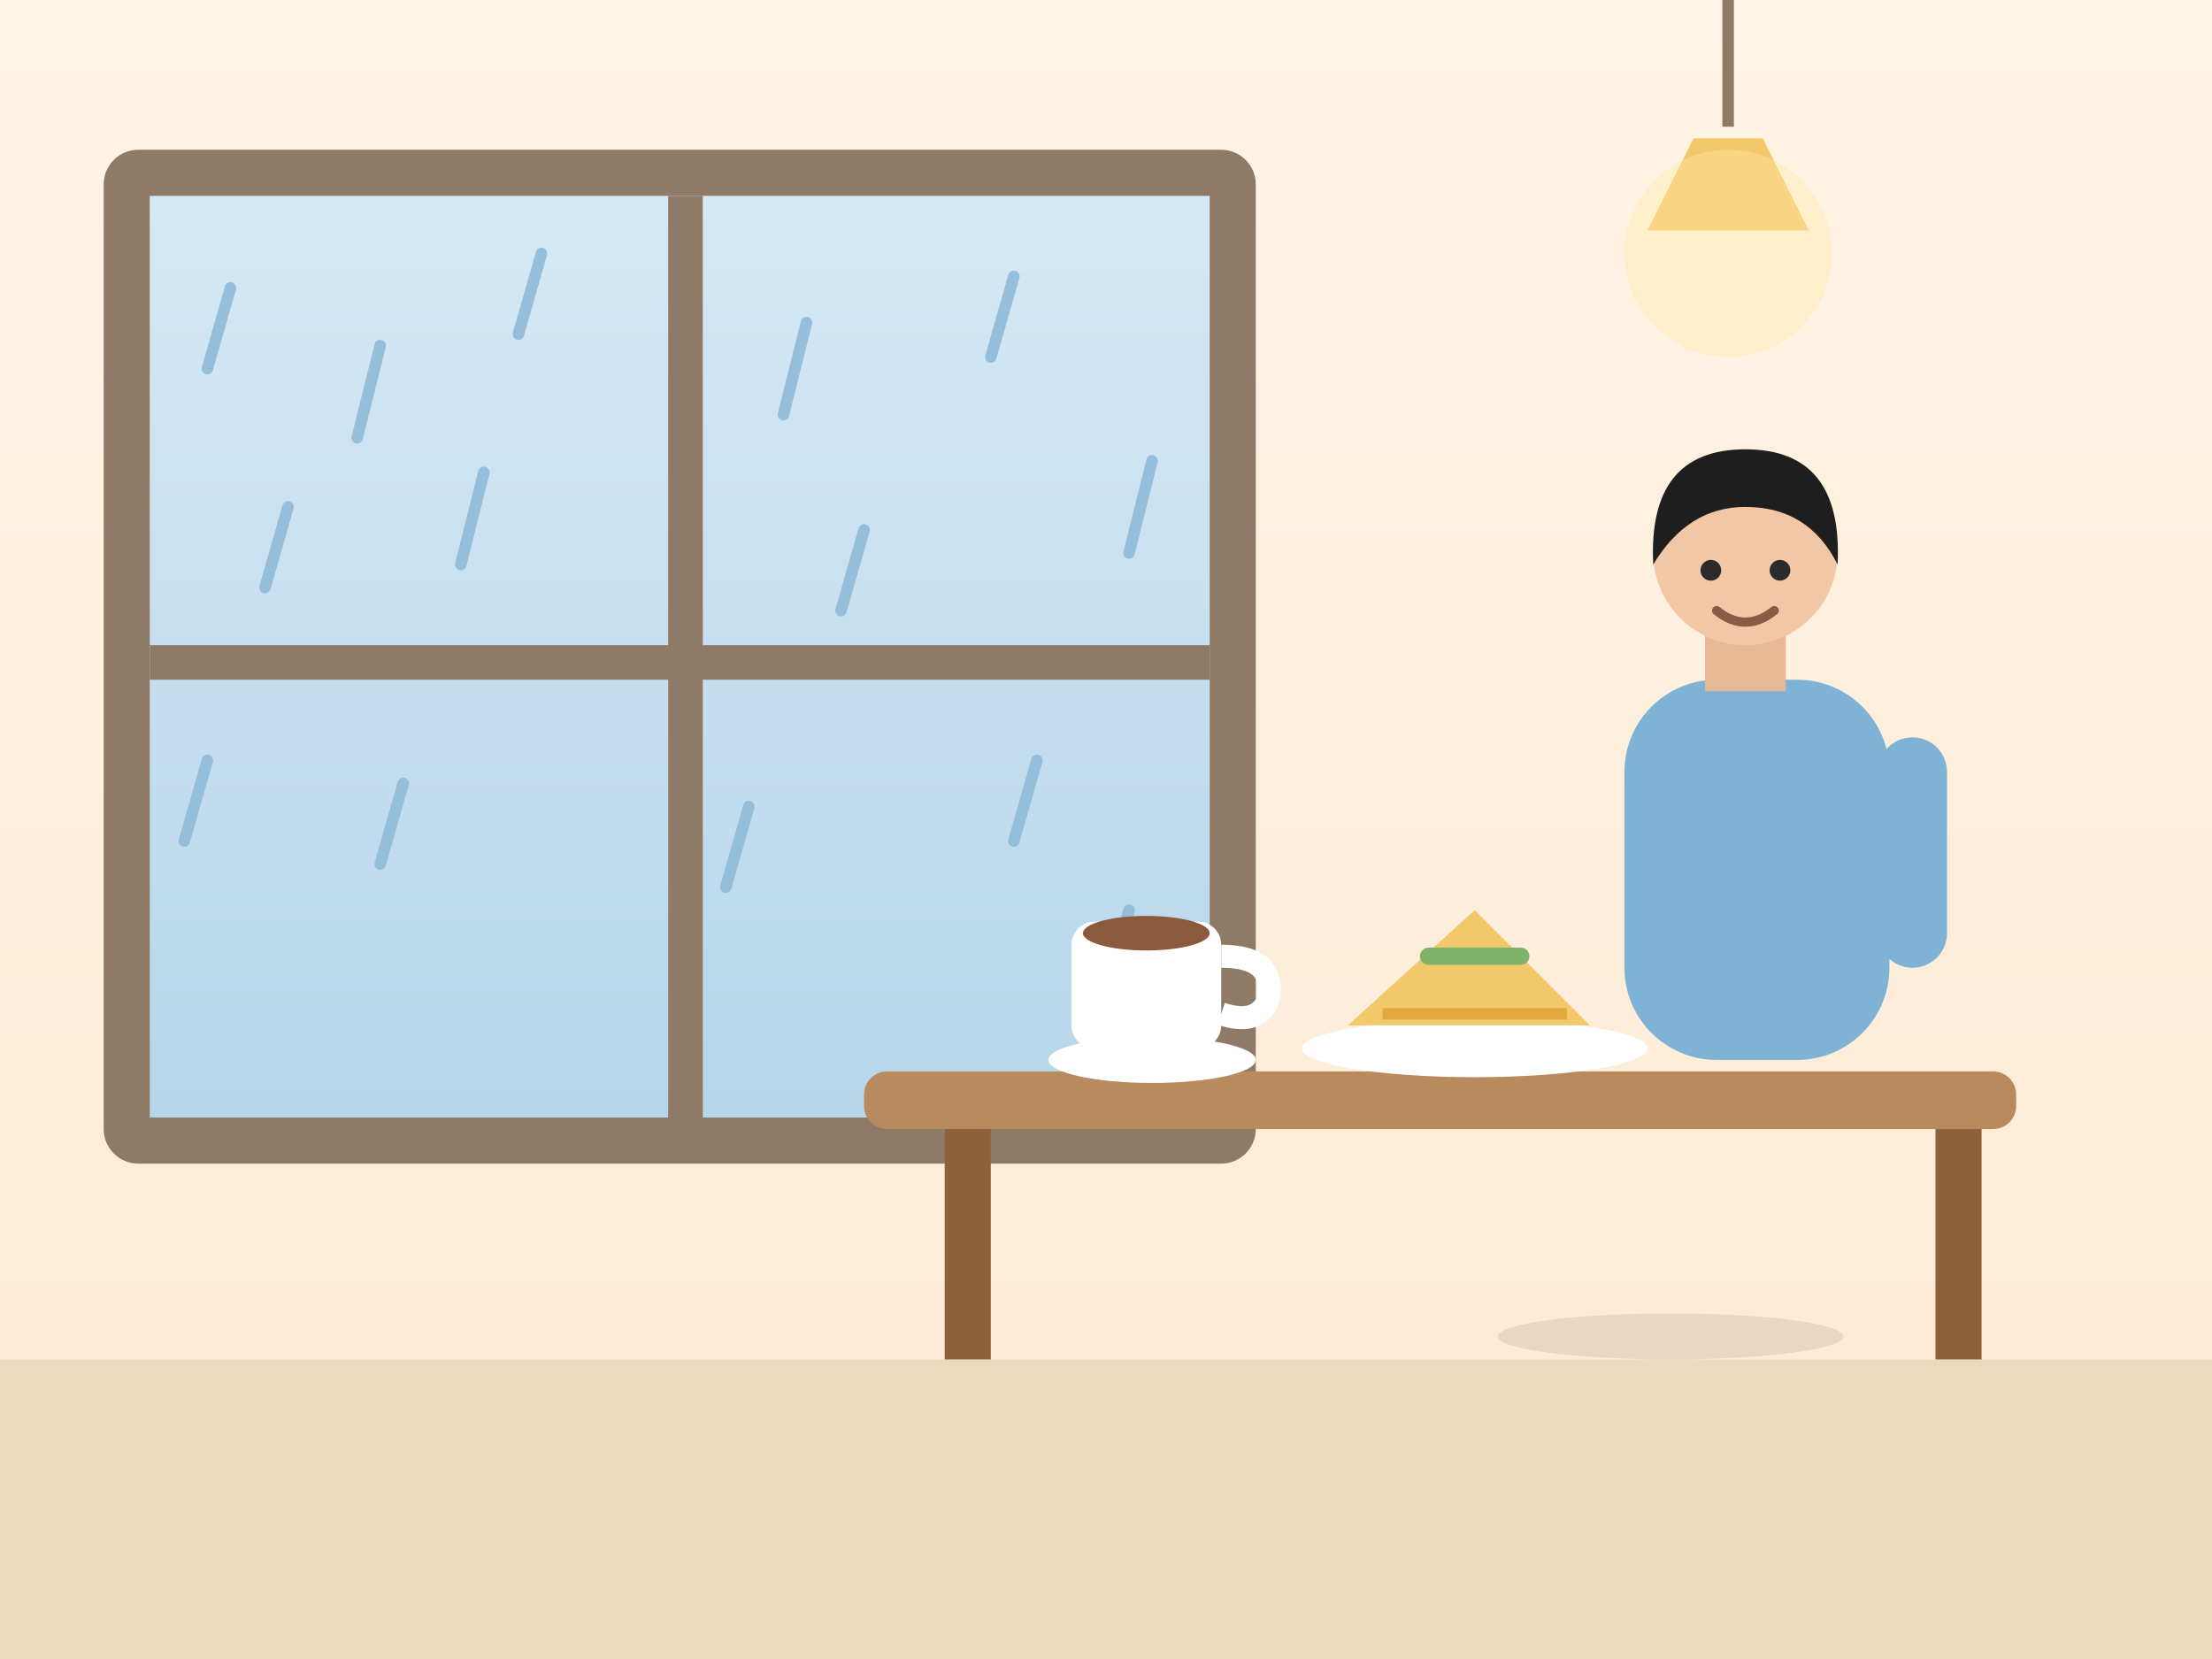
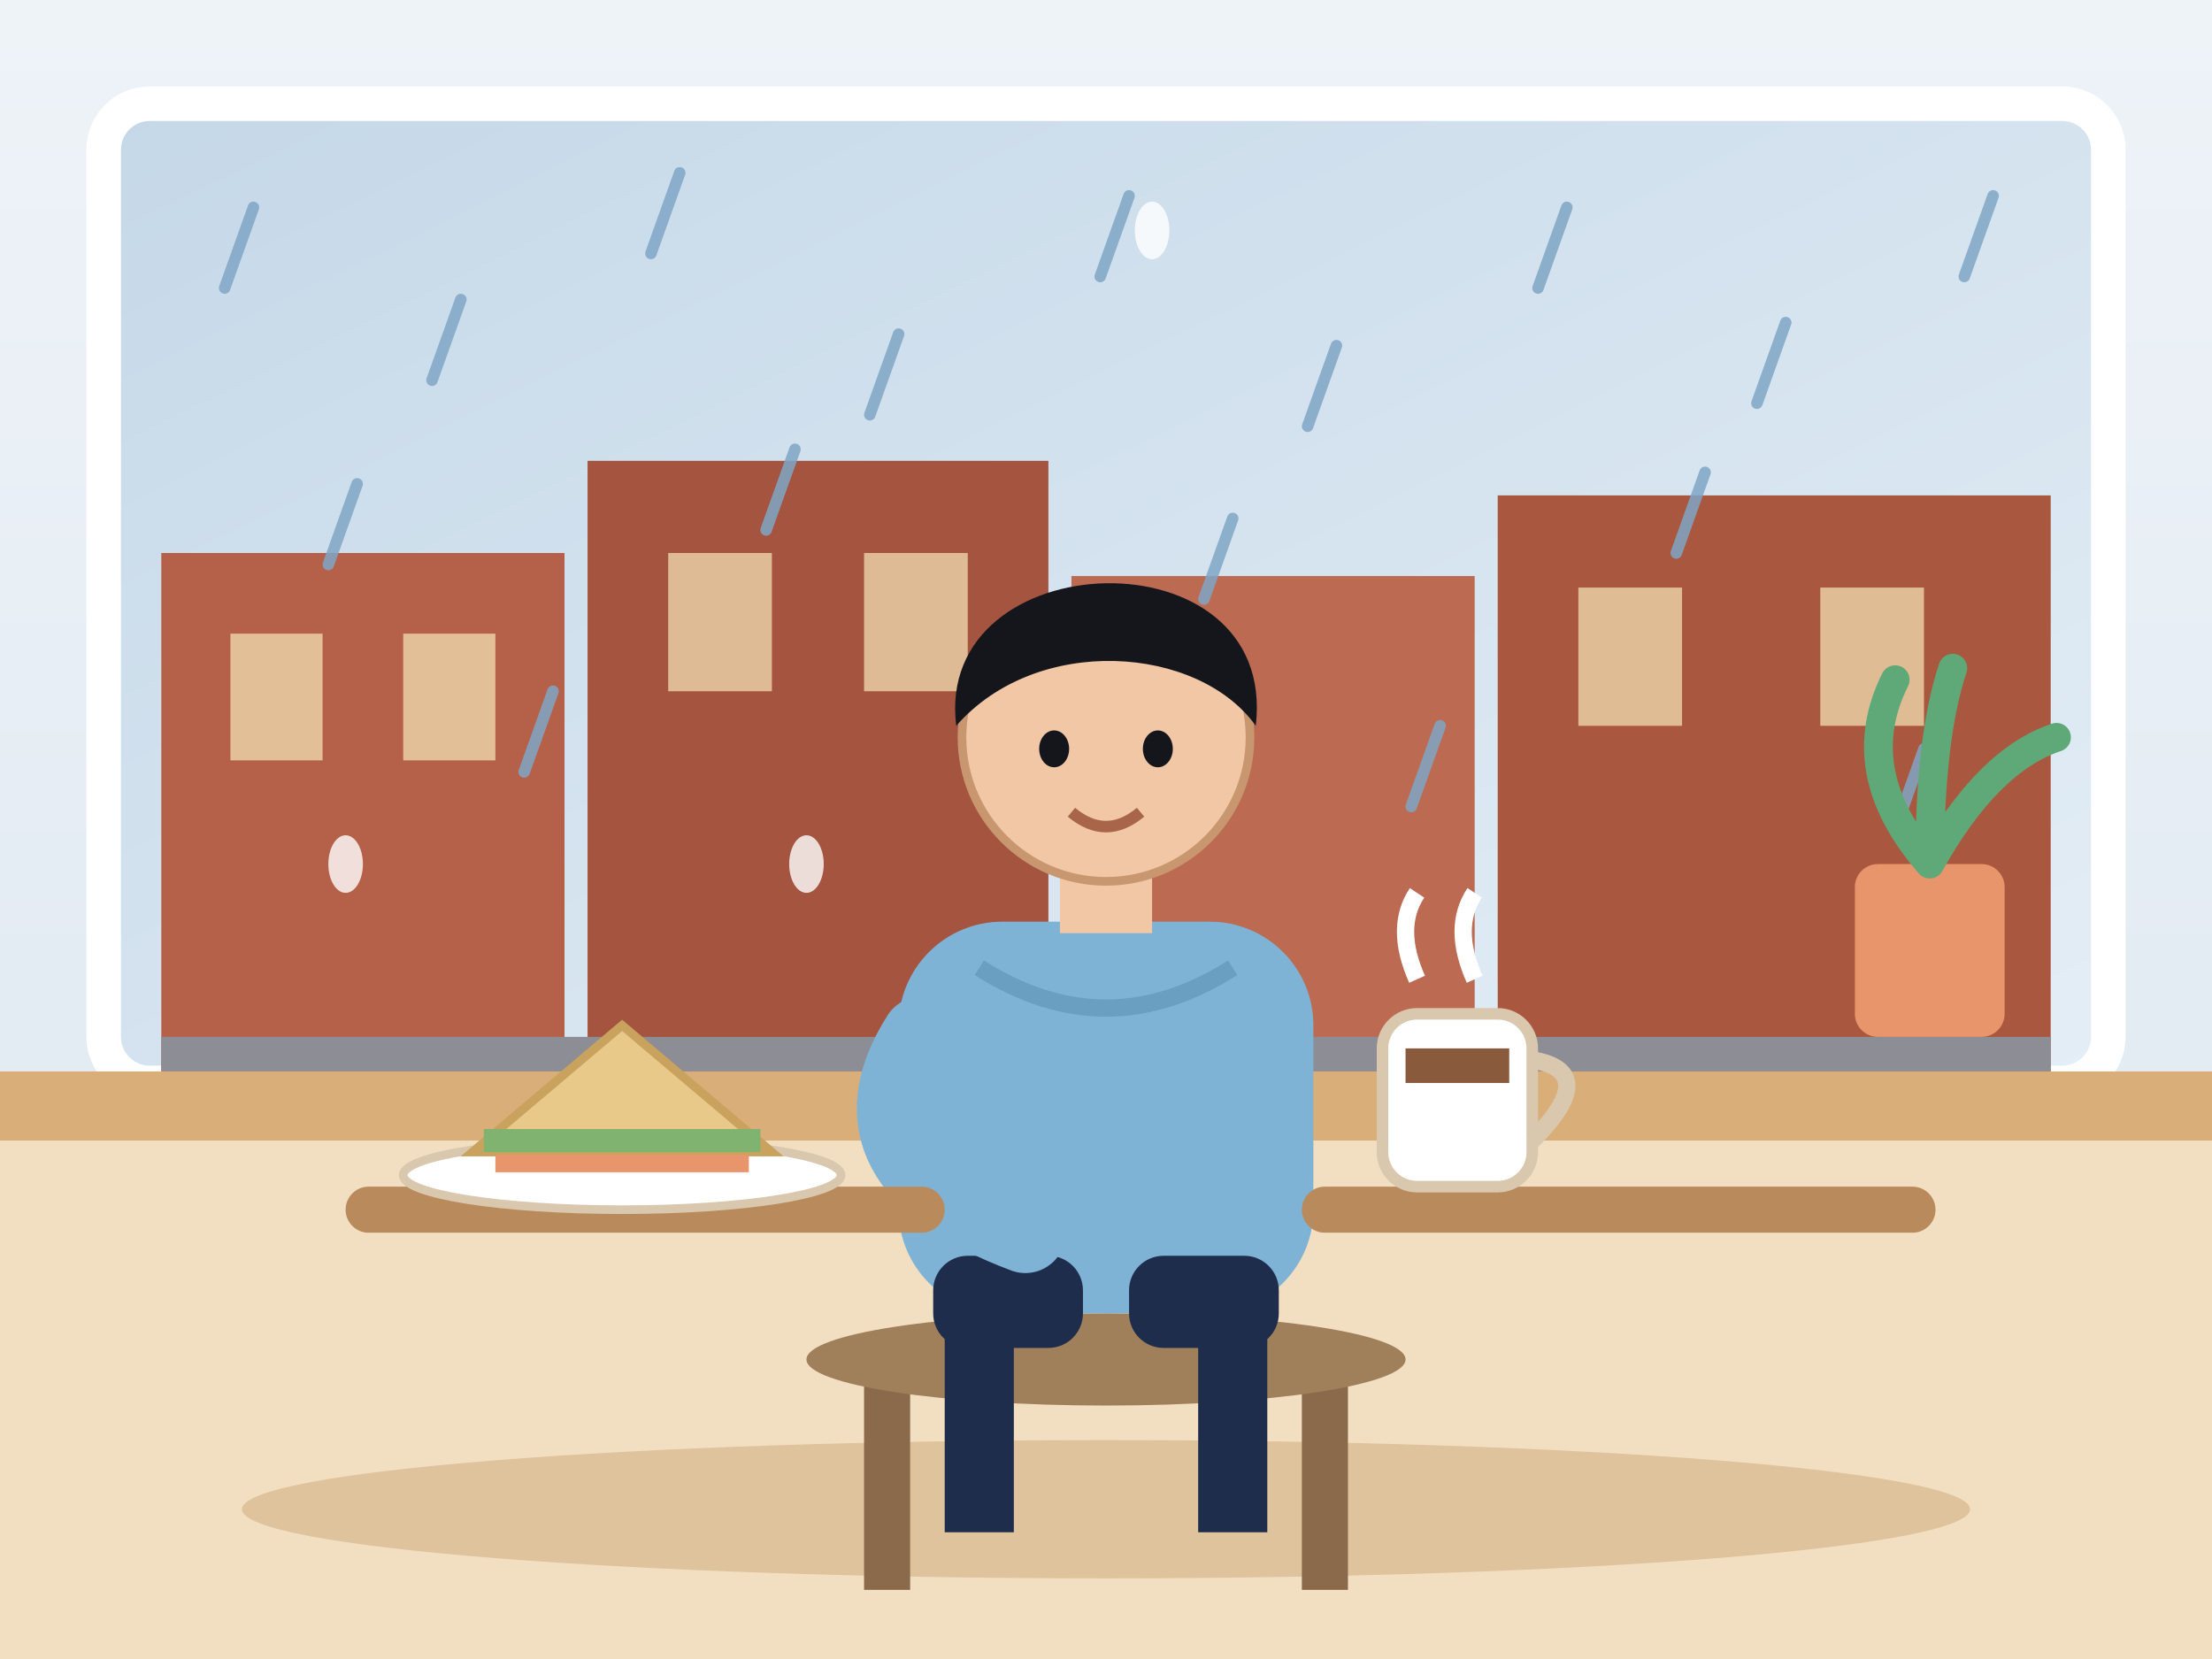
<svg xmlns="http://www.w3.org/2000/svg" viewBox="0 0 384 288" width="384" height="288">
  <defs>
    <linearGradient id="bg" x1="0" y1="0" x2="0" y2="1">
-       <stop offset="0" stop-color="#FFF4E6" />
-       <stop offset="1" stop-color="#FCE9D2" />
+       <stop offset="0" stop-color="#EEF3F8" />
+       <stop offset="1" stop-color="#DDE7F0" />
    </linearGradient>
-     <linearGradient id="sky" x1="0" y1="0" x2="0" y2="1">
-       <stop offset="0" stop-color="#D5E8F5" />
-       <stop offset="1" stop-color="#B7D6EA" />
+     <linearGradient id="glass" x1="0" y1="0" x2="1" y2="1">
+       <stop offset="0" stop-color="#C5D8E8" />
+       <stop offset="1" stop-color="#E4EEF6" />
    </linearGradient>
  </defs>
  <rect width="384" height="288" fill="url(#bg)" />
-   <rect x="0" y="236" width="384" height="52" fill="#EBD9C0" />
-   <rect x="18" y="26" width="200" height="176" rx="6" fill="#8E7A66" />
-   <rect x="26" y="34" width="184" height="160" fill="url(#sky)" />
-   <rect x="116" y="34" width="6" height="160" fill="#8E7A66" />
-   <rect x="26" y="112" width="184" height="6" fill="#8E7A66" />
-   <g stroke="#8FBAD8" stroke-width="2" stroke-linecap="round" opacity="0.9">
-     <line x1="40" y1="50" x2="36" y2="64" />
-     <line x1="66" y1="60" x2="62" y2="76" />
-     <line x1="94" y1="44" x2="90" y2="58" />
-     <line x1="140" y1="56" x2="136" y2="72" />
-     <line x1="176" y1="48" x2="172" y2="62" />
-     <line x1="200" y1="80" x2="196" y2="96" />
-     <line x1="50" y1="88" x2="46" y2="102" />
-     <line x1="84" y1="82" x2="80" y2="98" />
-     <line x1="150" y1="92" x2="146" y2="106" />
-     <line x1="36" y1="132" x2="32" y2="146" />
-     <line x1="70" y1="136" x2="66" y2="150" />
-     <line x1="130" y1="140" x2="126" y2="154" />
-     <line x1="180" y1="132" x2="176" y2="146" />
-     <line x1="196" y1="158" x2="192" y2="172" />
+   <rect x="18" y="18" width="348" height="170" rx="8" fill="url(#glass)" stroke="#fff" stroke-width="6" />
+   <rect x="28" y="96" width="70" height="90" fill="#B5614A" />
+   <rect x="102" y="80" width="80" height="106" fill="#A4543F" />
+   <rect x="186" y="100" width="70" height="86" fill="#BC6B52" />
+   <rect x="260" y="86" width="96" height="100" fill="#A9573F" />
+   <rect x="40" y="110" width="16" height="22" fill="#F6E7B8" opacity="0.7" />
+   <rect x="70" y="110" width="16" height="22" fill="#F6E7B8" opacity="0.7" />
+   <rect x="116" y="96" width="18" height="24" fill="#F6E7B8" opacity="0.7" />
+   <rect x="150" y="96" width="18" height="24" fill="#F6E7B8" opacity="0.7" />
+   <rect x="274" y="102" width="18" height="24" fill="#F6E7B8" opacity="0.7" />
+   <rect x="316" y="102" width="18" height="24" fill="#F6E7B8" opacity="0.7" />
+   <rect x="28" y="180" width="328" height="6" fill="#8D8D95" />
+   <g stroke="#7FA6C6" stroke-width="2" stroke-linecap="round" opacity="0.85">
+     <path d="M44 36 l-5 14 M80 52 l-5 14 M118 30 l-5 14 M156 58 l-5 14 M196 34 l-5 14 M232 60 l-5 14 M272 36 l-5 14 M310 56 l-5 14 M346 34 l-5 14 M62 84 l-5 14 M138 78 l-5 14 M214 90 l-5 14 M296 82 l-5 14 M96 120 l-5 14 M250 126 l-5 14 M334 130 l-5 14" />
  </g>
-   <ellipse cx="290" cy="232" rx="30" ry="4" fill="#5A4636" opacity="0.12" />
-   <rect x="268" y="150" width="48" height="8" rx="3" fill="#8C6239" opacity="0" />
-   <rect x="282" y="118" width="46" height="66" rx="16" fill="#7FB3D5" />
-   <rect x="296" y="104" width="14" height="16" fill="#E8B894" />
-   <circle cx="303" cy="96" r="16" fill="#F1C7A5" />
-   <path d="M287 98 Q286 78 303 78 Q320 78 319 98 Q314 88 303 88 Q293 88 287 98Z" fill="#1E1E1E" />
-   <circle cx="297" cy="99" r="1.8" fill="#2B2B2B" />
-   <circle cx="309" cy="99" r="1.8" fill="#2B2B2B" />
-   <path d="M298 106 Q303 110 308 106" fill="none" stroke="#8A5A44" stroke-width="1.6" stroke-linecap="round" />
-   <rect x="326" y="128" width="12" height="40" rx="6" fill="#7FB3D5" />
-   <rect x="150" y="186" width="200" height="10" rx="4" fill="#B98A5E" />
-   <rect x="164" y="196" width="8" height="40" fill="#8C6239" />
-   <rect x="336" y="196" width="8" height="40" fill="#8C6239" />
-   <ellipse cx="200" cy="184" rx="18" ry="4" fill="#FFFFFF" />
-   <rect x="186" y="160" width="26" height="22" rx="4" fill="#FFFFFF" />
-   <ellipse cx="199" cy="162" rx="11" ry="3" fill="#8B5A3C" />
-   <path d="M212 166 Q222 166 220 174 Q218 178 212 176" fill="none" stroke="#FFFFFF" stroke-width="4" />
-   <ellipse cx="256" cy="182" rx="30" ry="5" fill="#FFFFFF" />
-   <path d="M234 178 L276 178 L256 158 Z" fill="#F2C86B" />
-   <path d="M240 176 L272 176" stroke="#E0A93F" stroke-width="2" />
-   <path d="M248 166 L264 166" stroke="#7FB36A" stroke-width="3" stroke-linecap="round" />
-   <line x1="300" y1="0" x2="300" y2="22" stroke="#8E7A66" stroke-width="2" />
-   <path d="M286 40 L314 40 L306 24 L294 24 Z" fill="#F2C86B" />
-   <circle cx="300" cy="44" r="18" fill="#FFE9A8" opacity="0.4" />
+   <g fill="#fff" opacity="0.8">
+     <ellipse cx="60" cy="150" rx="3" ry="5" />
+     <ellipse cx="200" cy="40" rx="3" ry="5" />
+     <ellipse cx="330" cy="160" rx="3" ry="5" />
+     <ellipse cx="140" cy="150" rx="3" ry="5" />
+   </g>
+   <rect x="0" y="188" width="384" height="100" fill="#F2DEC0" />
+   <rect x="0" y="186" width="384" height="12" fill="#D9AE78" />
+   <ellipse cx="192" cy="262" rx="150" ry="12" fill="#C9A878" opacity="0.5" />
+   <rect x="322" y="150" width="26" height="30" rx="4" fill="#E8956B" />
+   <path d="M335 150 q-14 -16 -6 -32 M335 150 q10 -18 22 -22 M335 150 q0 -22 4 -34" stroke="#5FA877" stroke-width="5" stroke-linecap="round" fill="none" />
+   <rect x="150" y="236" width="8" height="40" fill="#8A6A4A" />
+   <rect x="226" y="236" width="8" height="40" fill="#8A6A4A" />
+   <ellipse cx="192" cy="236" rx="52" ry="8" fill="#A07F5B" />
+   <rect x="156" y="160" width="72" height="68" rx="18" fill="#7FB3D5" />
+   <path d="M170 168 q22 14 44 0" stroke="#6A9FC2" stroke-width="3" fill="none" />
+   <rect x="162" y="218" width="26" height="16" rx="6" fill="#1F2D4D" />
+   <rect x="196" y="218" width="26" height="16" rx="6" fill="#1F2D4D" />
+   <rect x="164" y="230" width="12" height="36" fill="#1F2D4D" />
+   <rect x="208" y="230" width="12" height="36" fill="#1F2D4D" />
+   <rect x="184" y="146" width="16" height="16" fill="#F1C7A5" />
+   <circle cx="192" cy="128" r="25" fill="#F1C7A5" stroke="#C9976F" stroke-width="1.5" />
+   <path d="M166 126 C162 94 222 92 218 126 C208 112 180 110 166 126Z" fill="#14161C" />
+   <ellipse cx="183" cy="130" rx="2.6" ry="3.2" fill="#14161C" />
+   <ellipse cx="201" cy="130" rx="2.6" ry="3.2" fill="#14161C" />
+   <path d="M186 141 q6 5 12 0" stroke="#A8654A" stroke-width="2" fill="none" />
+   <path d="M160 180 q-14 22 18 34" stroke="#7FB3D5" stroke-width="14" stroke-linecap="round" fill="none" />
+   <rect x="60" y="206" width="104" height="8" rx="4" fill="#B98A5B" />
+   <rect x="226" y="206" width="110" height="8" rx="4" fill="#B98A5B" />
+   <rect x="240" y="176" width="26" height="30" rx="6" fill="#fff" stroke="#D9C7AE" stroke-width="2" />
+   <path d="M266 184 q12 2 0 14" stroke="#D9C7AE" stroke-width="3" fill="none" />
+   <rect x="244" y="182" width="18" height="6" fill="#8A5A3C" />
+   <path d="M246 170 q-4 -9 0 -15 M256 170 q-4 -9 0 -15" stroke="#fff" stroke-width="3" fill="none" />
+   <ellipse cx="108" cy="204" rx="38" ry="6" fill="#fff" stroke="#D9C7AE" stroke-width="1.5" />
+   <path d="M82 200 l26 -22 l26 22z" fill="#E8C98A" stroke="#C9A25E" stroke-width="1.5" />
+   <path d="M84 198 h48" stroke="#7FB36F" stroke-width="4" />
+   <path d="M86 202 h44" stroke="#E8956B" stroke-width="3" />
+   <circle cx="52" cy="226" r="1" fill="#fff" opacity="0" />
+   <path d="M300 205 q16 -14 30 0" stroke="#F4B860" stroke-width="4" fill="none" opacity="0" />
</svg>
